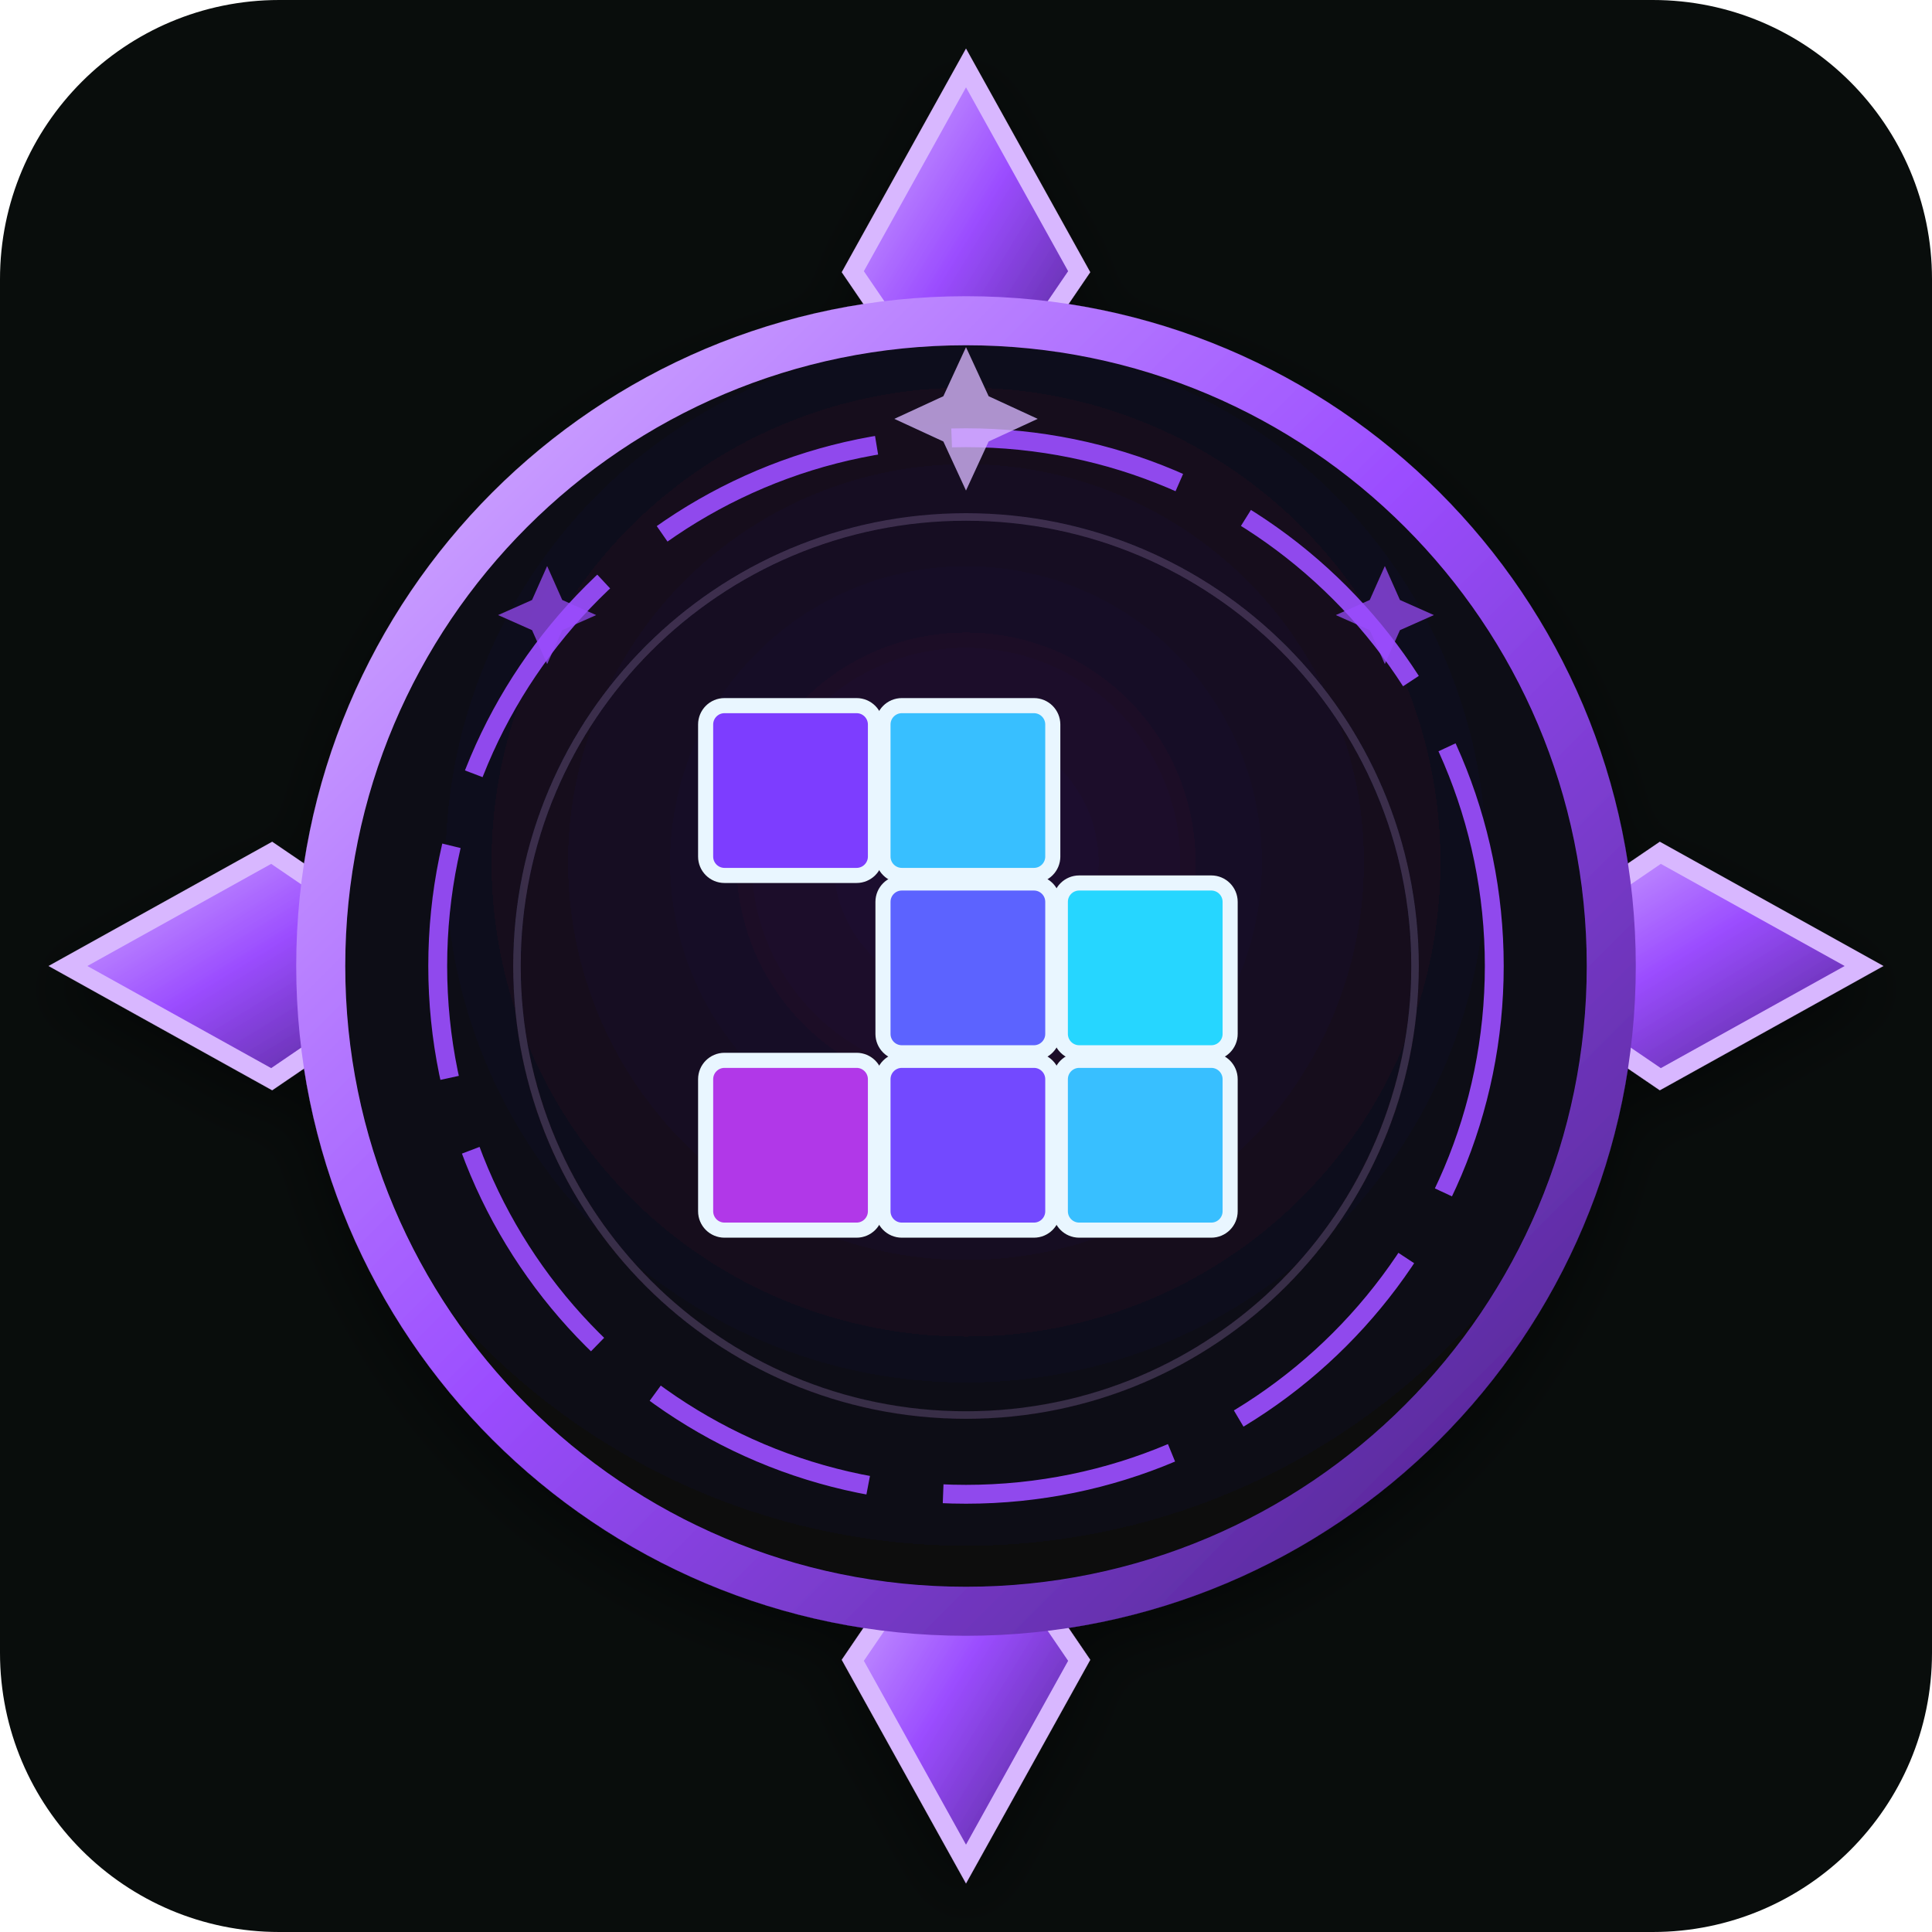
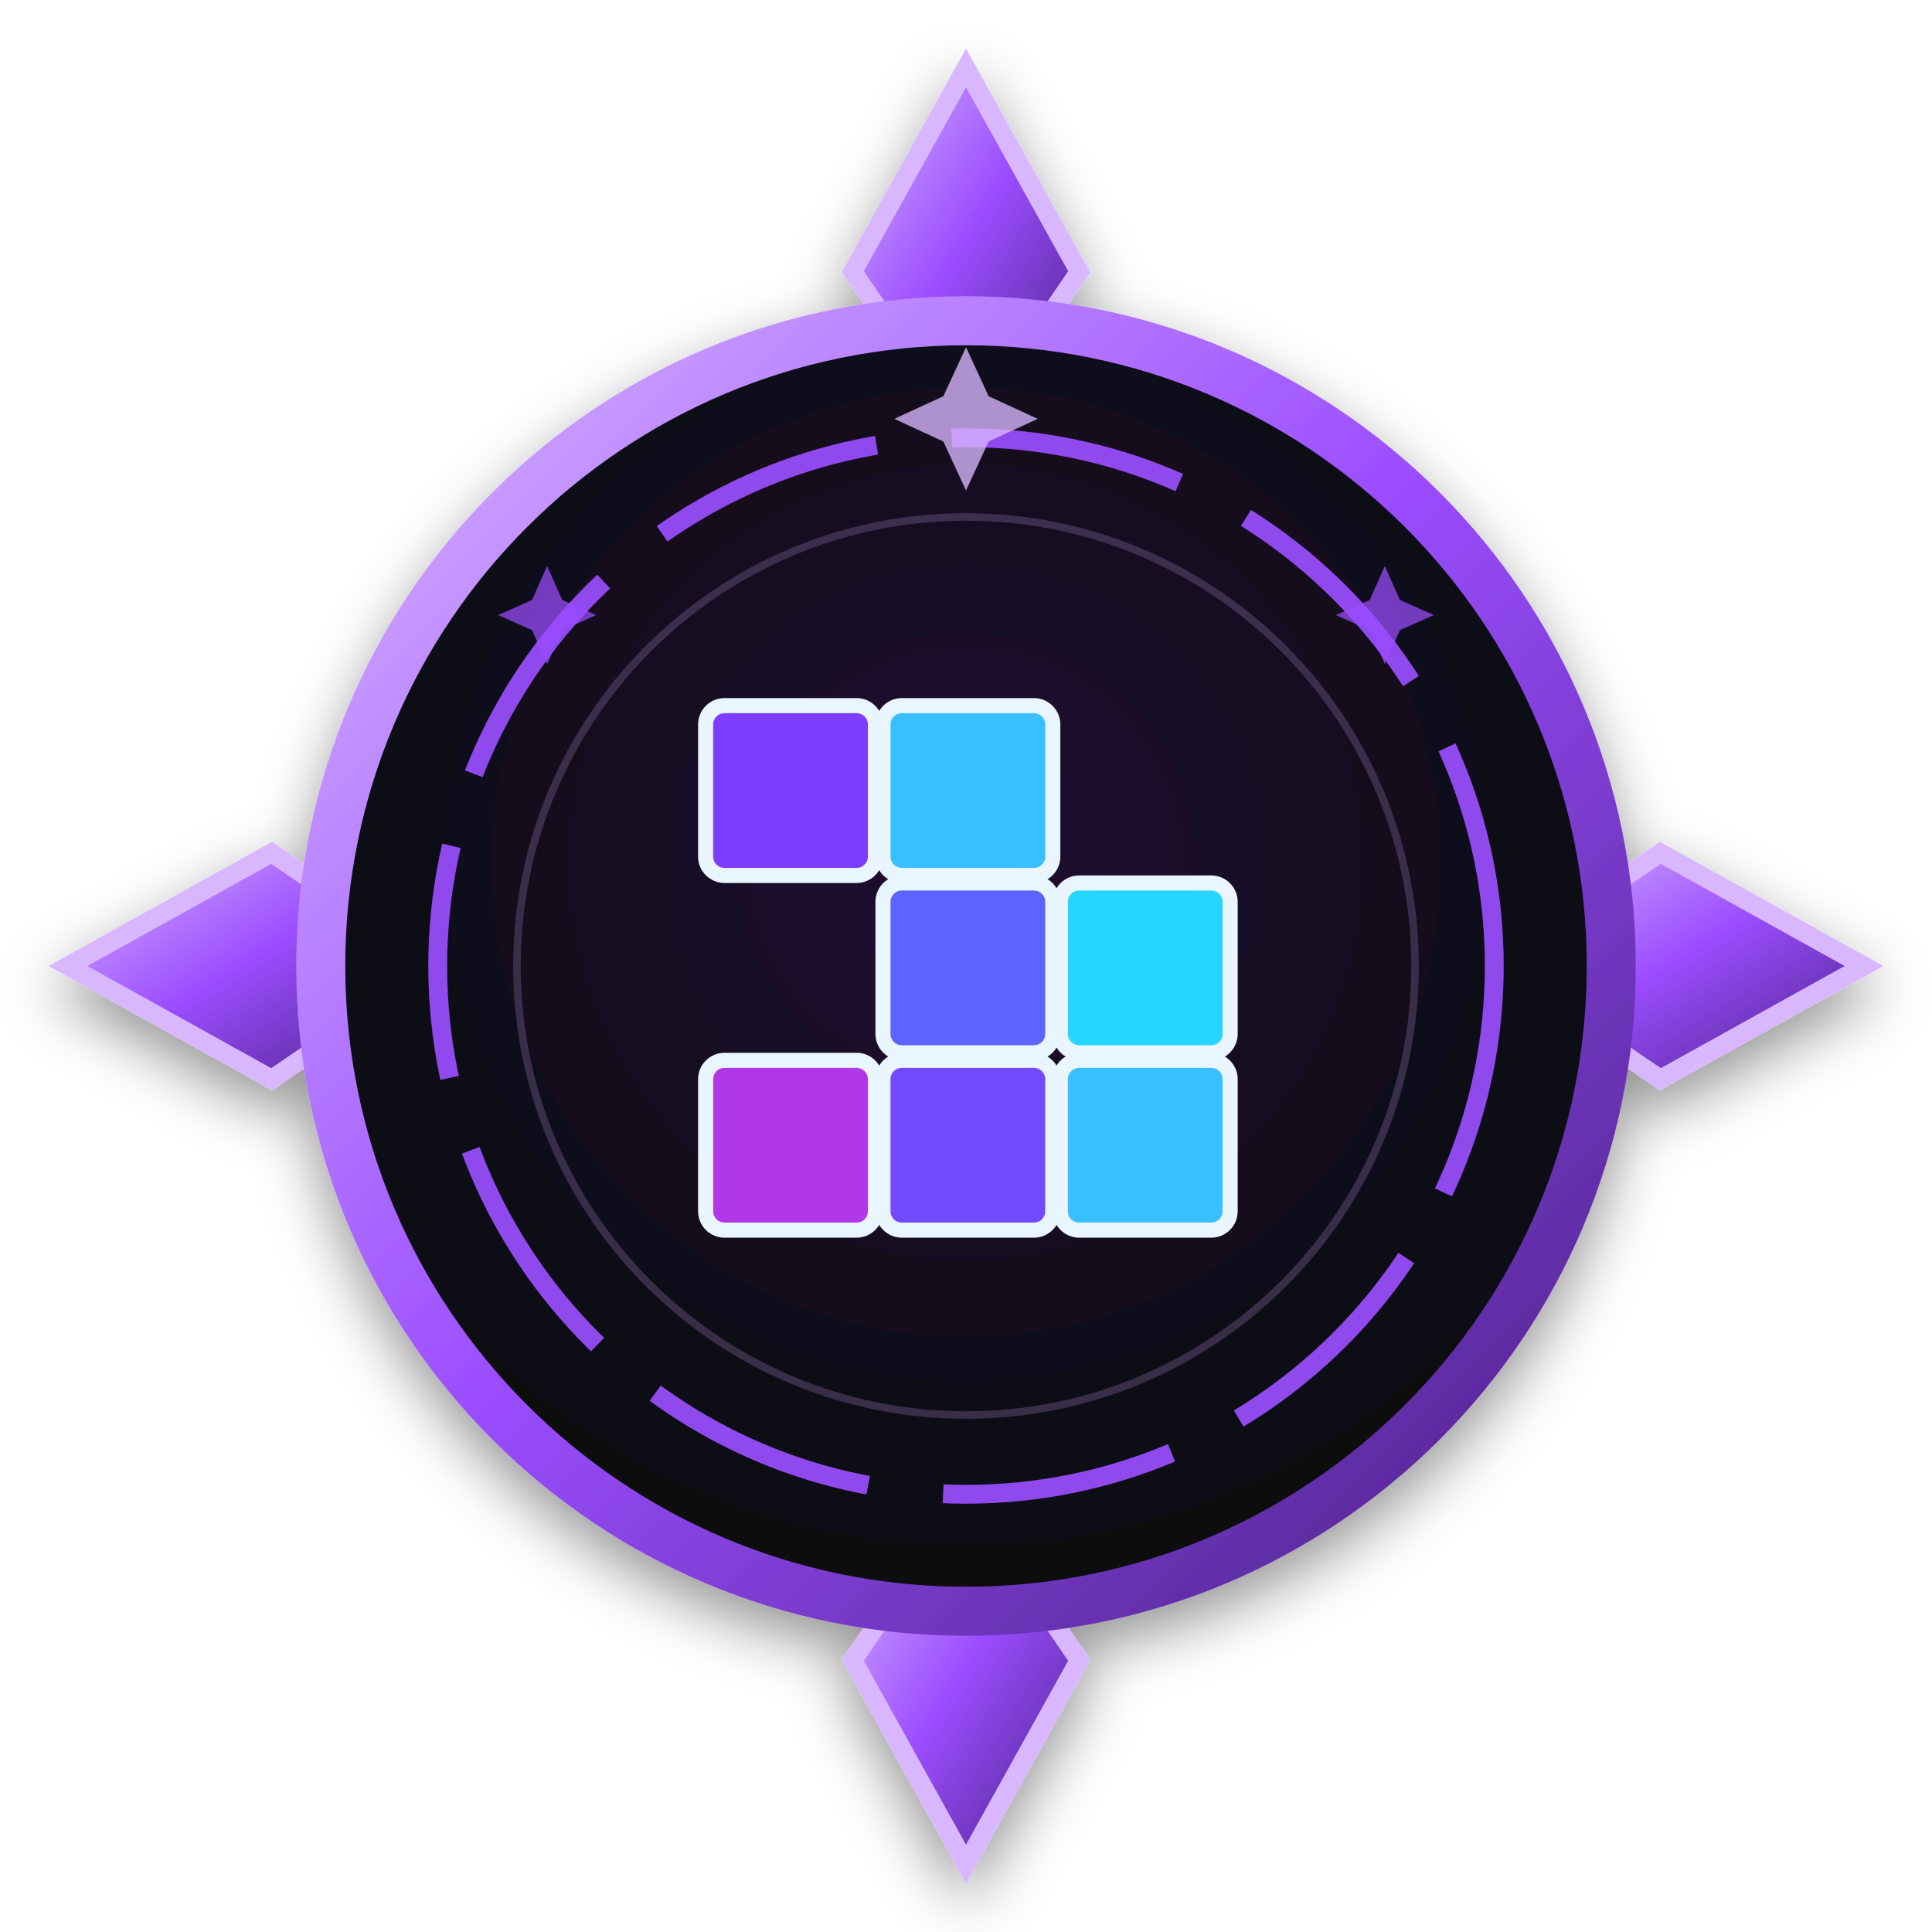
<svg xmlns="http://www.w3.org/2000/svg" viewBox="0 0 512 512">
  <defs>
    <radialGradient id="bg" cx="50%" cy="42%" r="66%">
      <stop stop-color="#211033" />
      <stop offset="1" stop-color="#050909" />
    </radialGradient>
    <linearGradient id="a" x1="0" y1="0" x2="1" y2="1">
      <stop stop-color="#d8b7ff" />
      <stop offset=".48" stop-color="#9b4dff" />
      <stop offset="1" stop-color="#472080" />
    </linearGradient>
    <linearGradient id="m" x1="0" y1="0" x2="1" y2="1">
      <stop stop-color="#f7ffff" />
      <stop offset="1" stop-color="#d8b7ff" />
    </linearGradient>
    <filter id="sh" x="-30%" y="-30%" width="160%" height="160%">
      <feGaussianBlur in="SourceAlpha" stdDeviation="8" />
      <feOffset dy="6" />
      <feComponentTransfer>
        <feFuncA type="linear" slope=".42" />
      </feComponentTransfer>
      <feMerge>
        <feMergeNode />
        <feMergeNode in="SourceGraphic" />
      </feMerge>
    </filter>
  </defs>
-   <rect width="512" height="512" rx="74" fill="#090d0c" />
  <g filter="url(#sh)">
    <path d="M256 18 286 72 256 116 226 72Z" fill="url(#a)" stroke="#d8b7ff" stroke-width="5" />
    <path d="M494 256 440 286 396 256 440 226Z" fill="url(#a)" stroke="#d8b7ff" stroke-width="5" />
    <path d="M256 494 226 440 256 396 286 440Z" fill="url(#a)" stroke="#d8b7ff" stroke-width="5" />
    <path d="M18 256 72 226 116 256 72 286Z" fill="url(#a)" stroke="#d8b7ff" stroke-width="5" />
    <circle cx="256" cy="256" r="171" fill="url(#bg)" stroke="url(#a)" stroke-width="13" />
    <circle cx="256" cy="256" r="140" fill="none" stroke="#9b4dff" stroke-width="5" stroke-dasharray="62 20" opacity=".92" />
    <circle cx="256" cy="256" r="119" fill="none" stroke="#d8b7ff" stroke-width="2" opacity=".2" />
    <path d="m256 92 6 13 13 6-13 6-6 13-6-13-13-6 13-6Z" fill="#d8b7ff" opacity=".78" />
    <path d="m145 150 4 9 9 4-9 4-4 9-4-9-9-4 9-4Z" fill="#9b4dff" opacity=".72" />
    <path d="m367 150 4 9 9 4-9 4-4 9-4-9-9-4 9-4Z" fill="#9b4dff" opacity=".72" />
    <g stroke="#e9f6ff" stroke-width="4">
      <rect x="187" y="187" width="45" height="45" rx="5" fill="#7d3cff" />
      <rect x="234" y="187" width="45" height="45" rx="5" fill="#39bfff" />
      <rect x="234" y="234" width="45" height="45" rx="5" fill="#5b63ff" />
      <rect x="281" y="234" width="45" height="45" rx="5" fill="#26d6ff" />
      <rect x="187" y="281" width="45" height="45" rx="5" fill="#b139e8" />
      <rect x="234" y="281" width="45" height="45" rx="5" fill="#7348ff" />
      <rect x="281" y="281" width="45" height="45" rx="5" fill="#39bfff" />
    </g>
  </g>
</svg>
